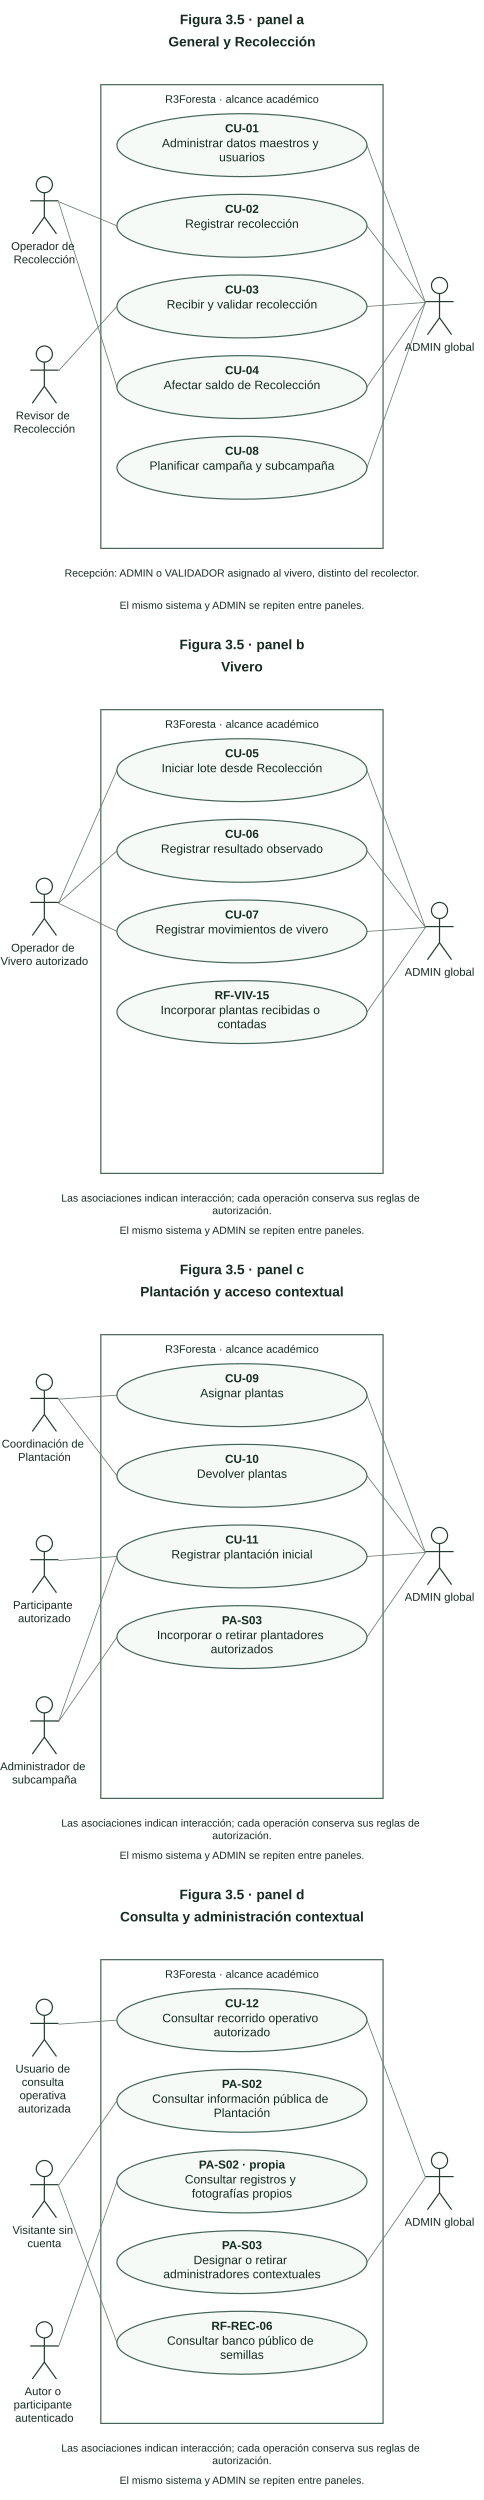
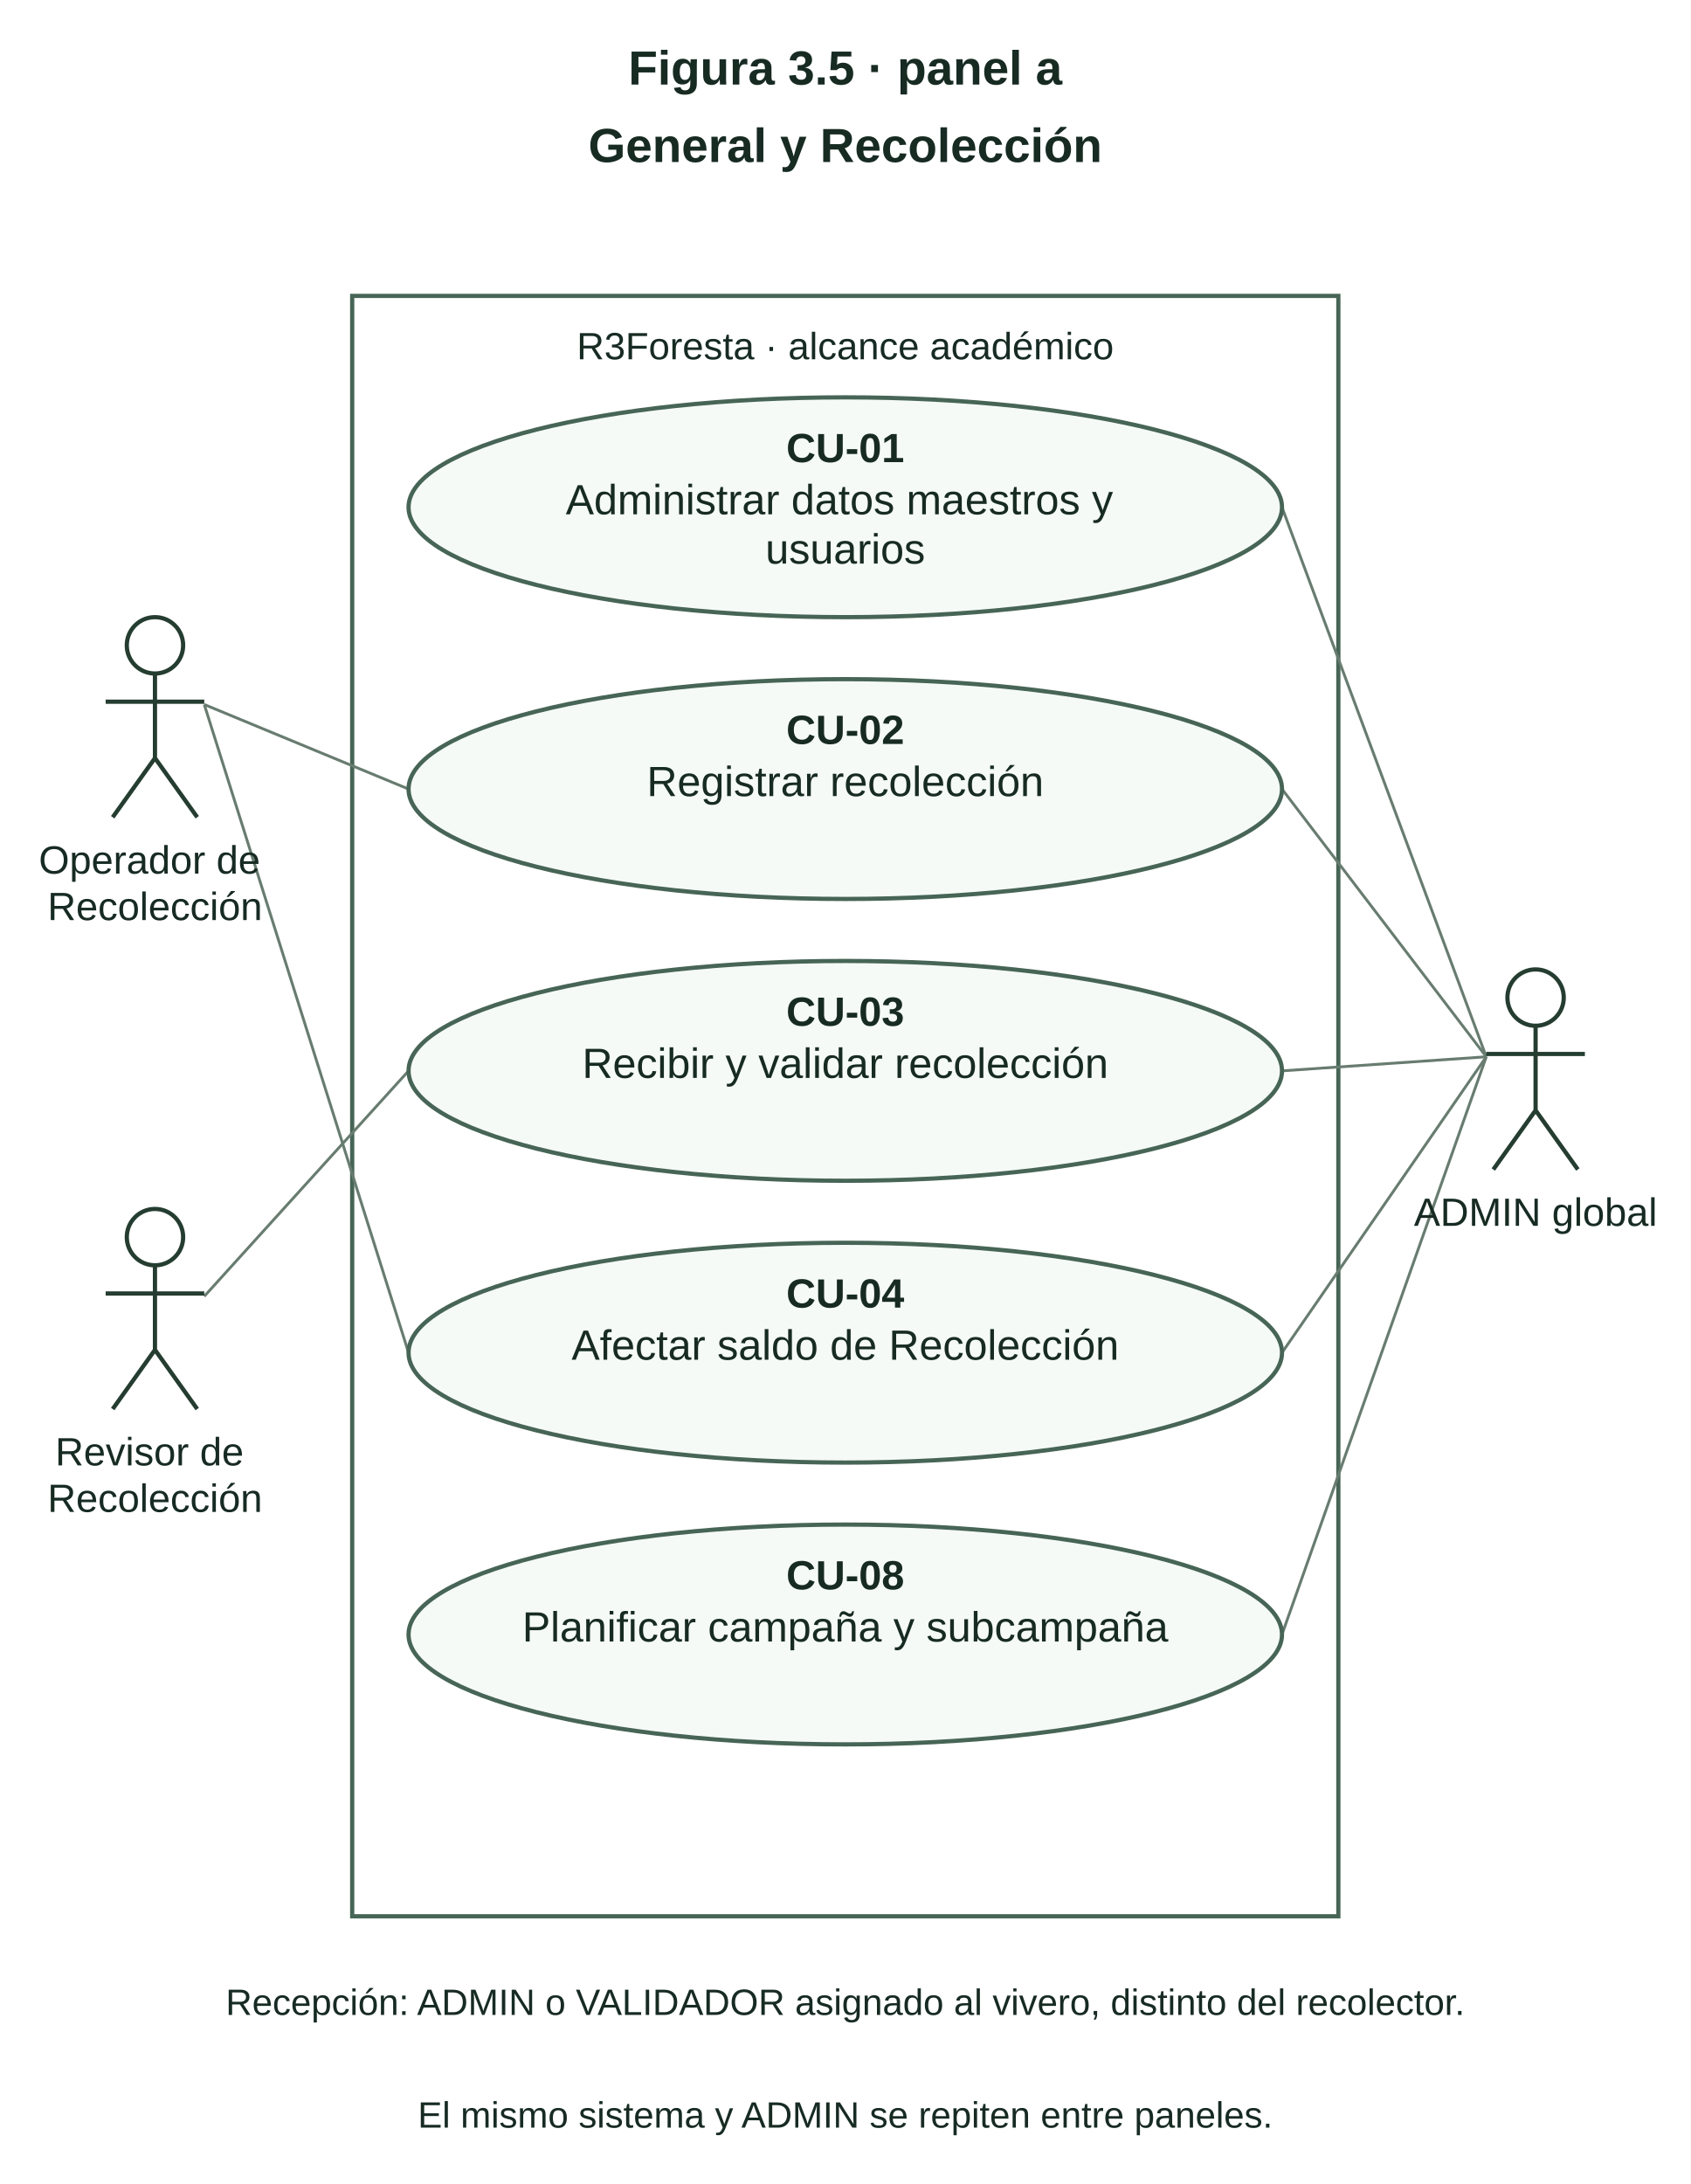
- <svg xmlns="http://www.w3.org/2000/svg" width="1200" height="6200" viewBox="0 0 1200 6200" role="img">
+ <svg xmlns="http://www.w3.org/2000/svg" width="1200" height="1550" viewBox="0 0 1200 1550" role="img">
  <style>text{font-family:Arial,Helvetica,sans-serif;fill:#172b23;text-anchor:middle}</style>
-   <g transform="translate(0 0)">
-     <rect width="1200" height="1550" fill="white" />
-     <text x="600" y="60" font-size="34" font-weight="bold">
-       <tspan x="600" dy="0">Figura 3.5 · panel a</tspan>
-     </text>
-     <text x="600" y="115" font-size="34" font-weight="bold">
-       <tspan x="600" dy="0">General y Recolección</tspan>
-     </text>
-     <rect x="250" y="210" width="700" height="1150" fill="none" stroke="#476556" stroke-width="3" />
-     <text x="600" y="255" font-size="27">
-       <tspan x="600" dy="0">R3Foresta · alcance académico</tspan>
-     </text>
-     <path d="M145 500 L290 560" fill="none" stroke="#687c70" stroke-width="2" />
-     <path d="M145 500 L290 960" fill="none" stroke="#687c70" stroke-width="2" />
-     <path d="M145 920 L290 760" fill="none" stroke="#687c70" stroke-width="2" />
-     <path d="M1055 750 L910 360" fill="none" stroke="#687c70" stroke-width="2" />
-     <path d="M1055 750 L910 560" fill="none" stroke="#687c70" stroke-width="2" />
-     <path d="M1055 750 L910 760" fill="none" stroke="#687c70" stroke-width="2" />
-     <path d="M1055 750 L910 960" fill="none" stroke="#687c70" stroke-width="2" />
-     <path d="M1055 750 L910 1160" fill="none" stroke="#687c70" stroke-width="2" />
-     <ellipse cx="600" cy="360" rx="310" ry="78" fill="#f5faf7" stroke="#476556" stroke-width="3" />
-     <text x="600" y="328" font-size="29" font-weight="bold">
-       <tspan x="600" dy="0">CU-01</tspan>
-     </text>
-     <text x="600" y="365" font-size="30">
-       <tspan x="600" dy="0">Administrar datos maestros y</tspan>
-       <tspan x="600" dy="35">usuarios</tspan>
-     </text>
-     <ellipse cx="600" cy="560" rx="310" ry="78" fill="#f5faf7" stroke="#476556" stroke-width="3" />
-     <text x="600" y="528" font-size="29" font-weight="bold">
-       <tspan x="600" dy="0">CU-02</tspan>
-     </text>
-     <text x="600" y="565" font-size="30">
-       <tspan x="600" dy="0">Registrar recolección</tspan>
-     </text>
-     <ellipse cx="600" cy="760" rx="310" ry="78" fill="#f5faf7" stroke="#476556" stroke-width="3" />
-     <text x="600" y="728" font-size="29" font-weight="bold">
-       <tspan x="600" dy="0">CU-03</tspan>
-     </text>
-     <text x="600" y="765" font-size="30">
-       <tspan x="600" dy="0">Recibir y validar recolección</tspan>
-     </text>
-     <ellipse cx="600" cy="960" rx="310" ry="78" fill="#f5faf7" stroke="#476556" stroke-width="3" />
-     <text x="600" y="928" font-size="29" font-weight="bold">
-       <tspan x="600" dy="0">CU-04</tspan>
-     </text>
-     <text x="600" y="965" font-size="30">
-       <tspan x="600" dy="0">Afectar saldo de Recolección</tspan>
-     </text>
-     <ellipse cx="600" cy="1160" rx="310" ry="78" fill="#f5faf7" stroke="#476556" stroke-width="3" />
-     <text x="600" y="1128" font-size="29" font-weight="bold">
-       <tspan x="600" dy="0">CU-08</tspan>
-     </text>
-     <text x="600" y="1165" font-size="30">
-       <tspan x="600" dy="0">Planificar campaña y subcampaña</tspan>
-     </text>
-     <g transform="translate(110 490)" fill="none" stroke="#253d31" stroke-width="3">
-       <circle cy="-32" r="20" />
-       <path d="M0 -12 V48 M-35 8 H35 M0 48 L-30 90 M0 48 L30 90" />
-     </g>
-     <text x="110" y="620" font-size="28">
-       <tspan x="110" dy="0">Operador de</tspan>
-       <tspan x="110" dy="33">Recolección</tspan>
-     </text>
-     <g transform="translate(110 910)" fill="none" stroke="#253d31" stroke-width="3">
-       <circle cy="-32" r="20" />
-       <path d="M0 -12 V48 M-35 8 H35 M0 48 L-30 90 M0 48 L30 90" />
-     </g>
-     <text x="110" y="1040" font-size="28">
-       <tspan x="110" dy="0">Revisor de</tspan>
-       <tspan x="110" dy="33">Recolección</tspan>
-     </text>
-     <g transform="translate(1090 740)" fill="none" stroke="#253d31" stroke-width="3">
-       <circle cy="-32" r="20" />
-       <path d="M0 -12 V48 M-35 8 H35 M0 48 L-30 90 M0 48 L30 90" />
-     </g>
-     <text x="1090" y="870" font-size="28">
-       <tspan x="1090" dy="0">ADMIN global</tspan>
-     </text>
-     <text x="600" y="1430" font-size="26">
-       <tspan x="600" dy="0">Recepción: ADMIN o VALIDADOR asignado al vivero, distinto del recolector.</tspan>
-     </text>
-     <text x="600" y="1510" font-size="26">
-       <tspan x="600" dy="0">El mismo sistema y ADMIN se repiten entre paneles.</tspan>
-     </text>
+   <rect width="1200" height="1550" fill="white" />
+   <text x="600" y="60" font-size="34" font-weight="bold">
+     <tspan x="600" dy="0">Figura 3.5 · panel a</tspan>
+   </text>
+   <text x="600" y="115" font-size="34" font-weight="bold">
+     <tspan x="600" dy="0">General y Recolección</tspan>
+   </text>
+   <rect x="250" y="210" width="700" height="1150" fill="none" stroke="#476556" stroke-width="3" />
+   <text x="600" y="255" font-size="27">
+     <tspan x="600" dy="0">R3Foresta · alcance académico</tspan>
+   </text>
+   <path d="M145 500 L290 560" fill="none" stroke="#687c70" stroke-width="2" />
+   <path d="M145 500 L290 960" fill="none" stroke="#687c70" stroke-width="2" />
+   <path d="M145 920 L290 760" fill="none" stroke="#687c70" stroke-width="2" />
+   <path d="M1055 750 L910 360" fill="none" stroke="#687c70" stroke-width="2" />
+   <path d="M1055 750 L910 560" fill="none" stroke="#687c70" stroke-width="2" />
+   <path d="M1055 750 L910 760" fill="none" stroke="#687c70" stroke-width="2" />
+   <path d="M1055 750 L910 960" fill="none" stroke="#687c70" stroke-width="2" />
+   <path d="M1055 750 L910 1160" fill="none" stroke="#687c70" stroke-width="2" />
+   <ellipse cx="600" cy="360" rx="310" ry="78" fill="#f5faf7" stroke="#476556" stroke-width="3" />
+   <text x="600" y="328" font-size="29" font-weight="bold">
+     <tspan x="600" dy="0">CU-01</tspan>
+   </text>
+   <text x="600" y="365" font-size="30">
+     <tspan x="600" dy="0">Administrar datos maestros y</tspan>
+     <tspan x="600" dy="35">usuarios</tspan>
+   </text>
+   <ellipse cx="600" cy="560" rx="310" ry="78" fill="#f5faf7" stroke="#476556" stroke-width="3" />
+   <text x="600" y="528" font-size="29" font-weight="bold">
+     <tspan x="600" dy="0">CU-02</tspan>
+   </text>
+   <text x="600" y="565" font-size="30">
+     <tspan x="600" dy="0">Registrar recolección</tspan>
+   </text>
+   <ellipse cx="600" cy="760" rx="310" ry="78" fill="#f5faf7" stroke="#476556" stroke-width="3" />
+   <text x="600" y="728" font-size="29" font-weight="bold">
+     <tspan x="600" dy="0">CU-03</tspan>
+   </text>
+   <text x="600" y="765" font-size="30">
+     <tspan x="600" dy="0">Recibir y validar recolección</tspan>
+   </text>
+   <ellipse cx="600" cy="960" rx="310" ry="78" fill="#f5faf7" stroke="#476556" stroke-width="3" />
+   <text x="600" y="928" font-size="29" font-weight="bold">
+     <tspan x="600" dy="0">CU-04</tspan>
+   </text>
+   <text x="600" y="965" font-size="30">
+     <tspan x="600" dy="0">Afectar saldo de Recolección</tspan>
+   </text>
+   <ellipse cx="600" cy="1160" rx="310" ry="78" fill="#f5faf7" stroke="#476556" stroke-width="3" />
+   <text x="600" y="1128" font-size="29" font-weight="bold">
+     <tspan x="600" dy="0">CU-08</tspan>
+   </text>
+   <text x="600" y="1165" font-size="30">
+     <tspan x="600" dy="0">Planificar campaña y subcampaña</tspan>
+   </text>
+   <g transform="translate(110 490)" fill="none" stroke="#253d31" stroke-width="3">
+     <circle cy="-32" r="20" />
+     <path d="M0 -12 V48 M-35 8 H35 M0 48 L-30 90 M0 48 L30 90" />
  </g>
-   <g transform="translate(0 1550)">
-     <rect width="1200" height="1550" fill="white" />
-     <text x="600" y="60" font-size="34" font-weight="bold">
-       <tspan x="600" dy="0">Figura 3.5 · panel b</tspan>
-     </text>
-     <text x="600" y="115" font-size="34" font-weight="bold">
-       <tspan x="600" dy="0">Vivero</tspan>
-     </text>
-     <rect x="250" y="210" width="700" height="1150" fill="none" stroke="#476556" stroke-width="3" />
-     <text x="600" y="255" font-size="27">
-       <tspan x="600" dy="0">R3Foresta · alcance académico</tspan>
-     </text>
-     <path d="M145 690 L290 360" fill="none" stroke="#687c70" stroke-width="2" />
-     <path d="M145 690 L290 560" fill="none" stroke="#687c70" stroke-width="2" />
-     <path d="M145 690 L290 760" fill="none" stroke="#687c70" stroke-width="2" />
-     <path d="M1055 750 L910 360" fill="none" stroke="#687c70" stroke-width="2" />
-     <path d="M1055 750 L910 560" fill="none" stroke="#687c70" stroke-width="2" />
-     <path d="M1055 750 L910 760" fill="none" stroke="#687c70" stroke-width="2" />
-     <path d="M1055 750 L910 960" fill="none" stroke="#687c70" stroke-width="2" />
-     <ellipse cx="600" cy="360" rx="310" ry="78" fill="#f5faf7" stroke="#476556" stroke-width="3" />
-     <text x="600" y="328" font-size="29" font-weight="bold">
-       <tspan x="600" dy="0">CU-05</tspan>
-     </text>
-     <text x="600" y="365" font-size="30">
-       <tspan x="600" dy="0">Iniciar lote desde Recolección</tspan>
-     </text>
-     <ellipse cx="600" cy="560" rx="310" ry="78" fill="#f5faf7" stroke="#476556" stroke-width="3" />
-     <text x="600" y="528" font-size="29" font-weight="bold">
-       <tspan x="600" dy="0">CU-06</tspan>
-     </text>
-     <text x="600" y="565" font-size="30">
-       <tspan x="600" dy="0">Registrar resultado observado</tspan>
-     </text>
-     <ellipse cx="600" cy="760" rx="310" ry="78" fill="#f5faf7" stroke="#476556" stroke-width="3" />
-     <text x="600" y="728" font-size="29" font-weight="bold">
-       <tspan x="600" dy="0">CU-07</tspan>
-     </text>
-     <text x="600" y="765" font-size="30">
-       <tspan x="600" dy="0">Registrar movimientos de vivero</tspan>
-     </text>
-     <ellipse cx="600" cy="960" rx="310" ry="78" fill="#f5faf7" stroke="#476556" stroke-width="3" />
-     <text x="600" y="928" font-size="29" font-weight="bold">
-       <tspan x="600" dy="0">RF-VIV-15</tspan>
-     </text>
-     <text x="600" y="965" font-size="30">
-       <tspan x="600" dy="0">Incorporar plantas recibidas o</tspan>
-       <tspan x="600" dy="35">contadas</tspan>
-     </text>
-     <g transform="translate(110 680)" fill="none" stroke="#253d31" stroke-width="3">
-       <circle cy="-32" r="20" />
-       <path d="M0 -12 V48 M-35 8 H35 M0 48 L-30 90 M0 48 L30 90" />
-     </g>
-     <text x="110" y="810" font-size="28">
-       <tspan x="110" dy="0">Operador de</tspan>
-       <tspan x="110" dy="33">Vivero autorizado</tspan>
-     </text>
-     <g transform="translate(1090 740)" fill="none" stroke="#253d31" stroke-width="3">
-       <circle cy="-32" r="20" />
-       <path d="M0 -12 V48 M-35 8 H35 M0 48 L-30 90 M0 48 L30 90" />
-     </g>
-     <text x="1090" y="870" font-size="28">
-       <tspan x="1090" dy="0">ADMIN global</tspan>
-     </text>
-     <text x="600" y="1430" font-size="26">
-       <tspan x="600" dy="0">Las asociaciones indican interacción; cada operación conserva sus reglas de</tspan>
-       <tspan x="600" dy="31">autorización.</tspan>
-     </text>
-     <text x="600" y="1510" font-size="26">
-       <tspan x="600" dy="0">El mismo sistema y ADMIN se repiten entre paneles.</tspan>
-     </text>
+   <text x="110" y="620" font-size="28">
+     <tspan x="110" dy="0">Operador de</tspan>
+     <tspan x="110" dy="33">Recolección</tspan>
+   </text>
+   <g transform="translate(110 910)" fill="none" stroke="#253d31" stroke-width="3">
+     <circle cy="-32" r="20" />
+     <path d="M0 -12 V48 M-35 8 H35 M0 48 L-30 90 M0 48 L30 90" />
  </g>
-   <g transform="translate(0 3100)">
-     <rect width="1200" height="1550" fill="white" />
-     <text x="600" y="60" font-size="34" font-weight="bold">
-       <tspan x="600" dy="0">Figura 3.5 · panel c</tspan>
-     </text>
-     <text x="600" y="115" font-size="34" font-weight="bold">
-       <tspan x="600" dy="0">Plantación y acceso contextual</tspan>
-     </text>
-     <rect x="250" y="210" width="700" height="1150" fill="none" stroke="#476556" stroke-width="3" />
-     <text x="600" y="255" font-size="27">
-       <tspan x="600" dy="0">R3Foresta · alcance académico</tspan>
-     </text>
-     <path d="M145 370 L290 360" fill="none" stroke="#687c70" stroke-width="2" />
-     <path d="M145 370 L290 560" fill="none" stroke="#687c70" stroke-width="2" />
-     <path d="M145 770 L290 760" fill="none" stroke="#687c70" stroke-width="2" />
-     <path d="M145 1170 L290 760" fill="none" stroke="#687c70" stroke-width="2" />
-     <path d="M145 1170 L290 960" fill="none" stroke="#687c70" stroke-width="2" />
-     <path d="M1055 750 L910 360" fill="none" stroke="#687c70" stroke-width="2" />
-     <path d="M1055 750 L910 560" fill="none" stroke="#687c70" stroke-width="2" />
-     <path d="M1055 750 L910 760" fill="none" stroke="#687c70" stroke-width="2" />
-     <path d="M1055 750 L910 960" fill="none" stroke="#687c70" stroke-width="2" />
-     <ellipse cx="600" cy="360" rx="310" ry="78" fill="#f5faf7" stroke="#476556" stroke-width="3" />
-     <text x="600" y="328" font-size="29" font-weight="bold">
-       <tspan x="600" dy="0">CU-09</tspan>
-     </text>
-     <text x="600" y="365" font-size="30">
-       <tspan x="600" dy="0">Asignar plantas</tspan>
-     </text>
-     <ellipse cx="600" cy="560" rx="310" ry="78" fill="#f5faf7" stroke="#476556" stroke-width="3" />
-     <text x="600" y="528" font-size="29" font-weight="bold">
-       <tspan x="600" dy="0">CU-10</tspan>
-     </text>
-     <text x="600" y="565" font-size="30">
-       <tspan x="600" dy="0">Devolver plantas</tspan>
-     </text>
-     <ellipse cx="600" cy="760" rx="310" ry="78" fill="#f5faf7" stroke="#476556" stroke-width="3" />
-     <text x="600" y="728" font-size="29" font-weight="bold">
-       <tspan x="600" dy="0">CU-11</tspan>
-     </text>
-     <text x="600" y="765" font-size="30">
-       <tspan x="600" dy="0">Registrar plantación inicial</tspan>
-     </text>
-     <ellipse cx="600" cy="960" rx="310" ry="78" fill="#f5faf7" stroke="#476556" stroke-width="3" />
-     <text x="600" y="928" font-size="29" font-weight="bold">
-       <tspan x="600" dy="0">PA-S03</tspan>
-     </text>
-     <text x="600" y="965" font-size="30">
-       <tspan x="600" dy="0">Incorporar o retirar plantadores</tspan>
-       <tspan x="600" dy="35">autorizados</tspan>
-     </text>
-     <g transform="translate(110 360)" fill="none" stroke="#253d31" stroke-width="3">
-       <circle cy="-32" r="20" />
-       <path d="M0 -12 V48 M-35 8 H35 M0 48 L-30 90 M0 48 L30 90" />
-     </g>
-     <text x="110" y="490" font-size="28">
-       <tspan x="110" dy="0">Coordinación de</tspan>
-       <tspan x="110" dy="33">Plantación</tspan>
-     </text>
-     <g transform="translate(110 760)" fill="none" stroke="#253d31" stroke-width="3">
-       <circle cy="-32" r="20" />
-       <path d="M0 -12 V48 M-35 8 H35 M0 48 L-30 90 M0 48 L30 90" />
-     </g>
-     <text x="110" y="890" font-size="28">
-       <tspan x="110" dy="0">Participante</tspan>
-       <tspan x="110" dy="33">autorizado</tspan>
-     </text>
-     <g transform="translate(110 1160)" fill="none" stroke="#253d31" stroke-width="3">
-       <circle cy="-32" r="20" />
-       <path d="M0 -12 V48 M-35 8 H35 M0 48 L-30 90 M0 48 L30 90" />
-     </g>
-     <text x="110" y="1290" font-size="28">
-       <tspan x="110" dy="0">Administrador de</tspan>
-       <tspan x="110" dy="33">subcampaña</tspan>
-     </text>
-     <g transform="translate(1090 740)" fill="none" stroke="#253d31" stroke-width="3">
-       <circle cy="-32" r="20" />
-       <path d="M0 -12 V48 M-35 8 H35 M0 48 L-30 90 M0 48 L30 90" />
-     </g>
-     <text x="1090" y="870" font-size="28">
-       <tspan x="1090" dy="0">ADMIN global</tspan>
-     </text>
-     <text x="600" y="1430" font-size="26">
-       <tspan x="600" dy="0">Las asociaciones indican interacción; cada operación conserva sus reglas de</tspan>
-       <tspan x="600" dy="31">autorización.</tspan>
-     </text>
-     <text x="600" y="1510" font-size="26">
-       <tspan x="600" dy="0">El mismo sistema y ADMIN se repiten entre paneles.</tspan>
-     </text>
+   <text x="110" y="1040" font-size="28">
+     <tspan x="110" dy="0">Revisor de</tspan>
+     <tspan x="110" dy="33">Recolección</tspan>
+   </text>
+   <g transform="translate(1090 740)" fill="none" stroke="#253d31" stroke-width="3">
+     <circle cy="-32" r="20" />
+     <path d="M0 -12 V48 M-35 8 H35 M0 48 L-30 90 M0 48 L30 90" />
  </g>
-   <g transform="translate(0 4650)">
-     <rect width="1200" height="1550" fill="white" />
-     <text x="600" y="60" font-size="34" font-weight="bold">
-       <tspan x="600" dy="0">Figura 3.5 · panel d</tspan>
-     </text>
-     <text x="600" y="115" font-size="34" font-weight="bold">
-       <tspan x="600" dy="0">Consulta y administración contextual</tspan>
-     </text>
-     <rect x="250" y="210" width="700" height="1150" fill="none" stroke="#476556" stroke-width="3" />
-     <text x="600" y="255" font-size="27">
-       <tspan x="600" dy="0">R3Foresta · alcance académico</tspan>
-     </text>
-     <path d="M145 370 L290 360" fill="none" stroke="#687c70" stroke-width="2" />
-     <path d="M145 770 L290 560" fill="none" stroke="#687c70" stroke-width="2" />
-     <path d="M145 770 L290 1160" fill="none" stroke="#687c70" stroke-width="2" />
-     <path d="M145 1170 L290 760" fill="none" stroke="#687c70" stroke-width="2" />
-     <path d="M1055 750 L910 360" fill="none" stroke="#687c70" stroke-width="2" />
-     <path d="M1055 750 L910 960" fill="none" stroke="#687c70" stroke-width="2" />
-     <ellipse cx="600" cy="360" rx="310" ry="78" fill="#f5faf7" stroke="#476556" stroke-width="3" />
-     <text x="600" y="328" font-size="29" font-weight="bold">
-       <tspan x="600" dy="0">CU-12</tspan>
-     </text>
-     <text x="600" y="365" font-size="30">
-       <tspan x="600" dy="0">Consultar recorrido operativo</tspan>
-       <tspan x="600" dy="35">autorizado</tspan>
-     </text>
-     <ellipse cx="600" cy="560" rx="310" ry="78" fill="#f5faf7" stroke="#476556" stroke-width="3" />
-     <text x="600" y="528" font-size="29" font-weight="bold">
-       <tspan x="600" dy="0">PA-S02</tspan>
-     </text>
-     <text x="600" y="565" font-size="30">
-       <tspan x="600" dy="0">Consultar información pública de</tspan>
-       <tspan x="600" dy="35">Plantación</tspan>
-     </text>
-     <ellipse cx="600" cy="760" rx="310" ry="78" fill="#f5faf7" stroke="#476556" stroke-width="3" />
-     <text x="600" y="728" font-size="29" font-weight="bold">
-       <tspan x="600" dy="0">PA-S02 · propia</tspan>
-     </text>
-     <text x="600" y="765" font-size="30">
-       <tspan x="600" dy="0">Consultar registros y</tspan>
-       <tspan x="600" dy="35">fotografías propios</tspan>
-     </text>
-     <ellipse cx="600" cy="960" rx="310" ry="78" fill="#f5faf7" stroke="#476556" stroke-width="3" />
-     <text x="600" y="928" font-size="29" font-weight="bold">
-       <tspan x="600" dy="0">PA-S03</tspan>
-     </text>
-     <text x="600" y="965" font-size="30">
-       <tspan x="600" dy="0">Designar o retirar</tspan>
-       <tspan x="600" dy="35">administradores contextuales</tspan>
-     </text>
-     <ellipse cx="600" cy="1160" rx="310" ry="78" fill="#f5faf7" stroke="#476556" stroke-width="3" />
-     <text x="600" y="1128" font-size="29" font-weight="bold">
-       <tspan x="600" dy="0">RF-REC-06</tspan>
-     </text>
-     <text x="600" y="1165" font-size="30">
-       <tspan x="600" dy="0">Consultar banco público de</tspan>
-       <tspan x="600" dy="35">semillas</tspan>
-     </text>
-     <g transform="translate(110 360)" fill="none" stroke="#253d31" stroke-width="3">
-       <circle cy="-32" r="20" />
-       <path d="M0 -12 V48 M-35 8 H35 M0 48 L-30 90 M0 48 L30 90" />
-     </g>
-     <text x="110" y="490" font-size="28">
-       <tspan x="110" dy="0">Usuario de</tspan>
-       <tspan x="110" dy="33">consulta</tspan>
-       <tspan x="110" dy="33">operativa</tspan>
-       <tspan x="110" dy="33">autorizada</tspan>
-     </text>
-     <g transform="translate(110 760)" fill="none" stroke="#253d31" stroke-width="3">
-       <circle cy="-32" r="20" />
-       <path d="M0 -12 V48 M-35 8 H35 M0 48 L-30 90 M0 48 L30 90" />
-     </g>
-     <text x="110" y="890" font-size="28">
-       <tspan x="110" dy="0">Visitante sin</tspan>
-       <tspan x="110" dy="33">cuenta</tspan>
-     </text>
-     <g transform="translate(110 1160)" fill="none" stroke="#253d31" stroke-width="3">
-       <circle cy="-32" r="20" />
-       <path d="M0 -12 V48 M-35 8 H35 M0 48 L-30 90 M0 48 L30 90" />
-     </g>
-     <text x="110" y="1290" font-size="28">
-       <tspan x="110" dy="0">Autor o</tspan>
-       <tspan x="110" dy="33">participante</tspan>
-       <tspan x="110" dy="33">autenticado</tspan>
-     </text>
-     <g transform="translate(1090 740)" fill="none" stroke="#253d31" stroke-width="3">
-       <circle cy="-32" r="20" />
-       <path d="M0 -12 V48 M-35 8 H35 M0 48 L-30 90 M0 48 L30 90" />
-     </g>
-     <text x="1090" y="870" font-size="28">
-       <tspan x="1090" dy="0">ADMIN global</tspan>
-     </text>
-     <text x="600" y="1430" font-size="26">
-       <tspan x="600" dy="0">Las asociaciones indican interacción; cada operación conserva sus reglas de</tspan>
-       <tspan x="600" dy="31">autorización.</tspan>
-     </text>
-     <text x="600" y="1510" font-size="26">
-       <tspan x="600" dy="0">El mismo sistema y ADMIN se repiten entre paneles.</tspan>
-     </text>
-   </g>
+   <text x="1090" y="870" font-size="28">
+     <tspan x="1090" dy="0">ADMIN global</tspan>
+   </text>
+   <text x="600" y="1430" font-size="26">
+     <tspan x="600" dy="0">Recepción: ADMIN o VALIDADOR asignado al vivero, distinto del recolector.</tspan>
+   </text>
+   <text x="600" y="1510" font-size="26">
+     <tspan x="600" dy="0">El mismo sistema y ADMIN se repiten entre paneles.</tspan>
+   </text>
</svg>
